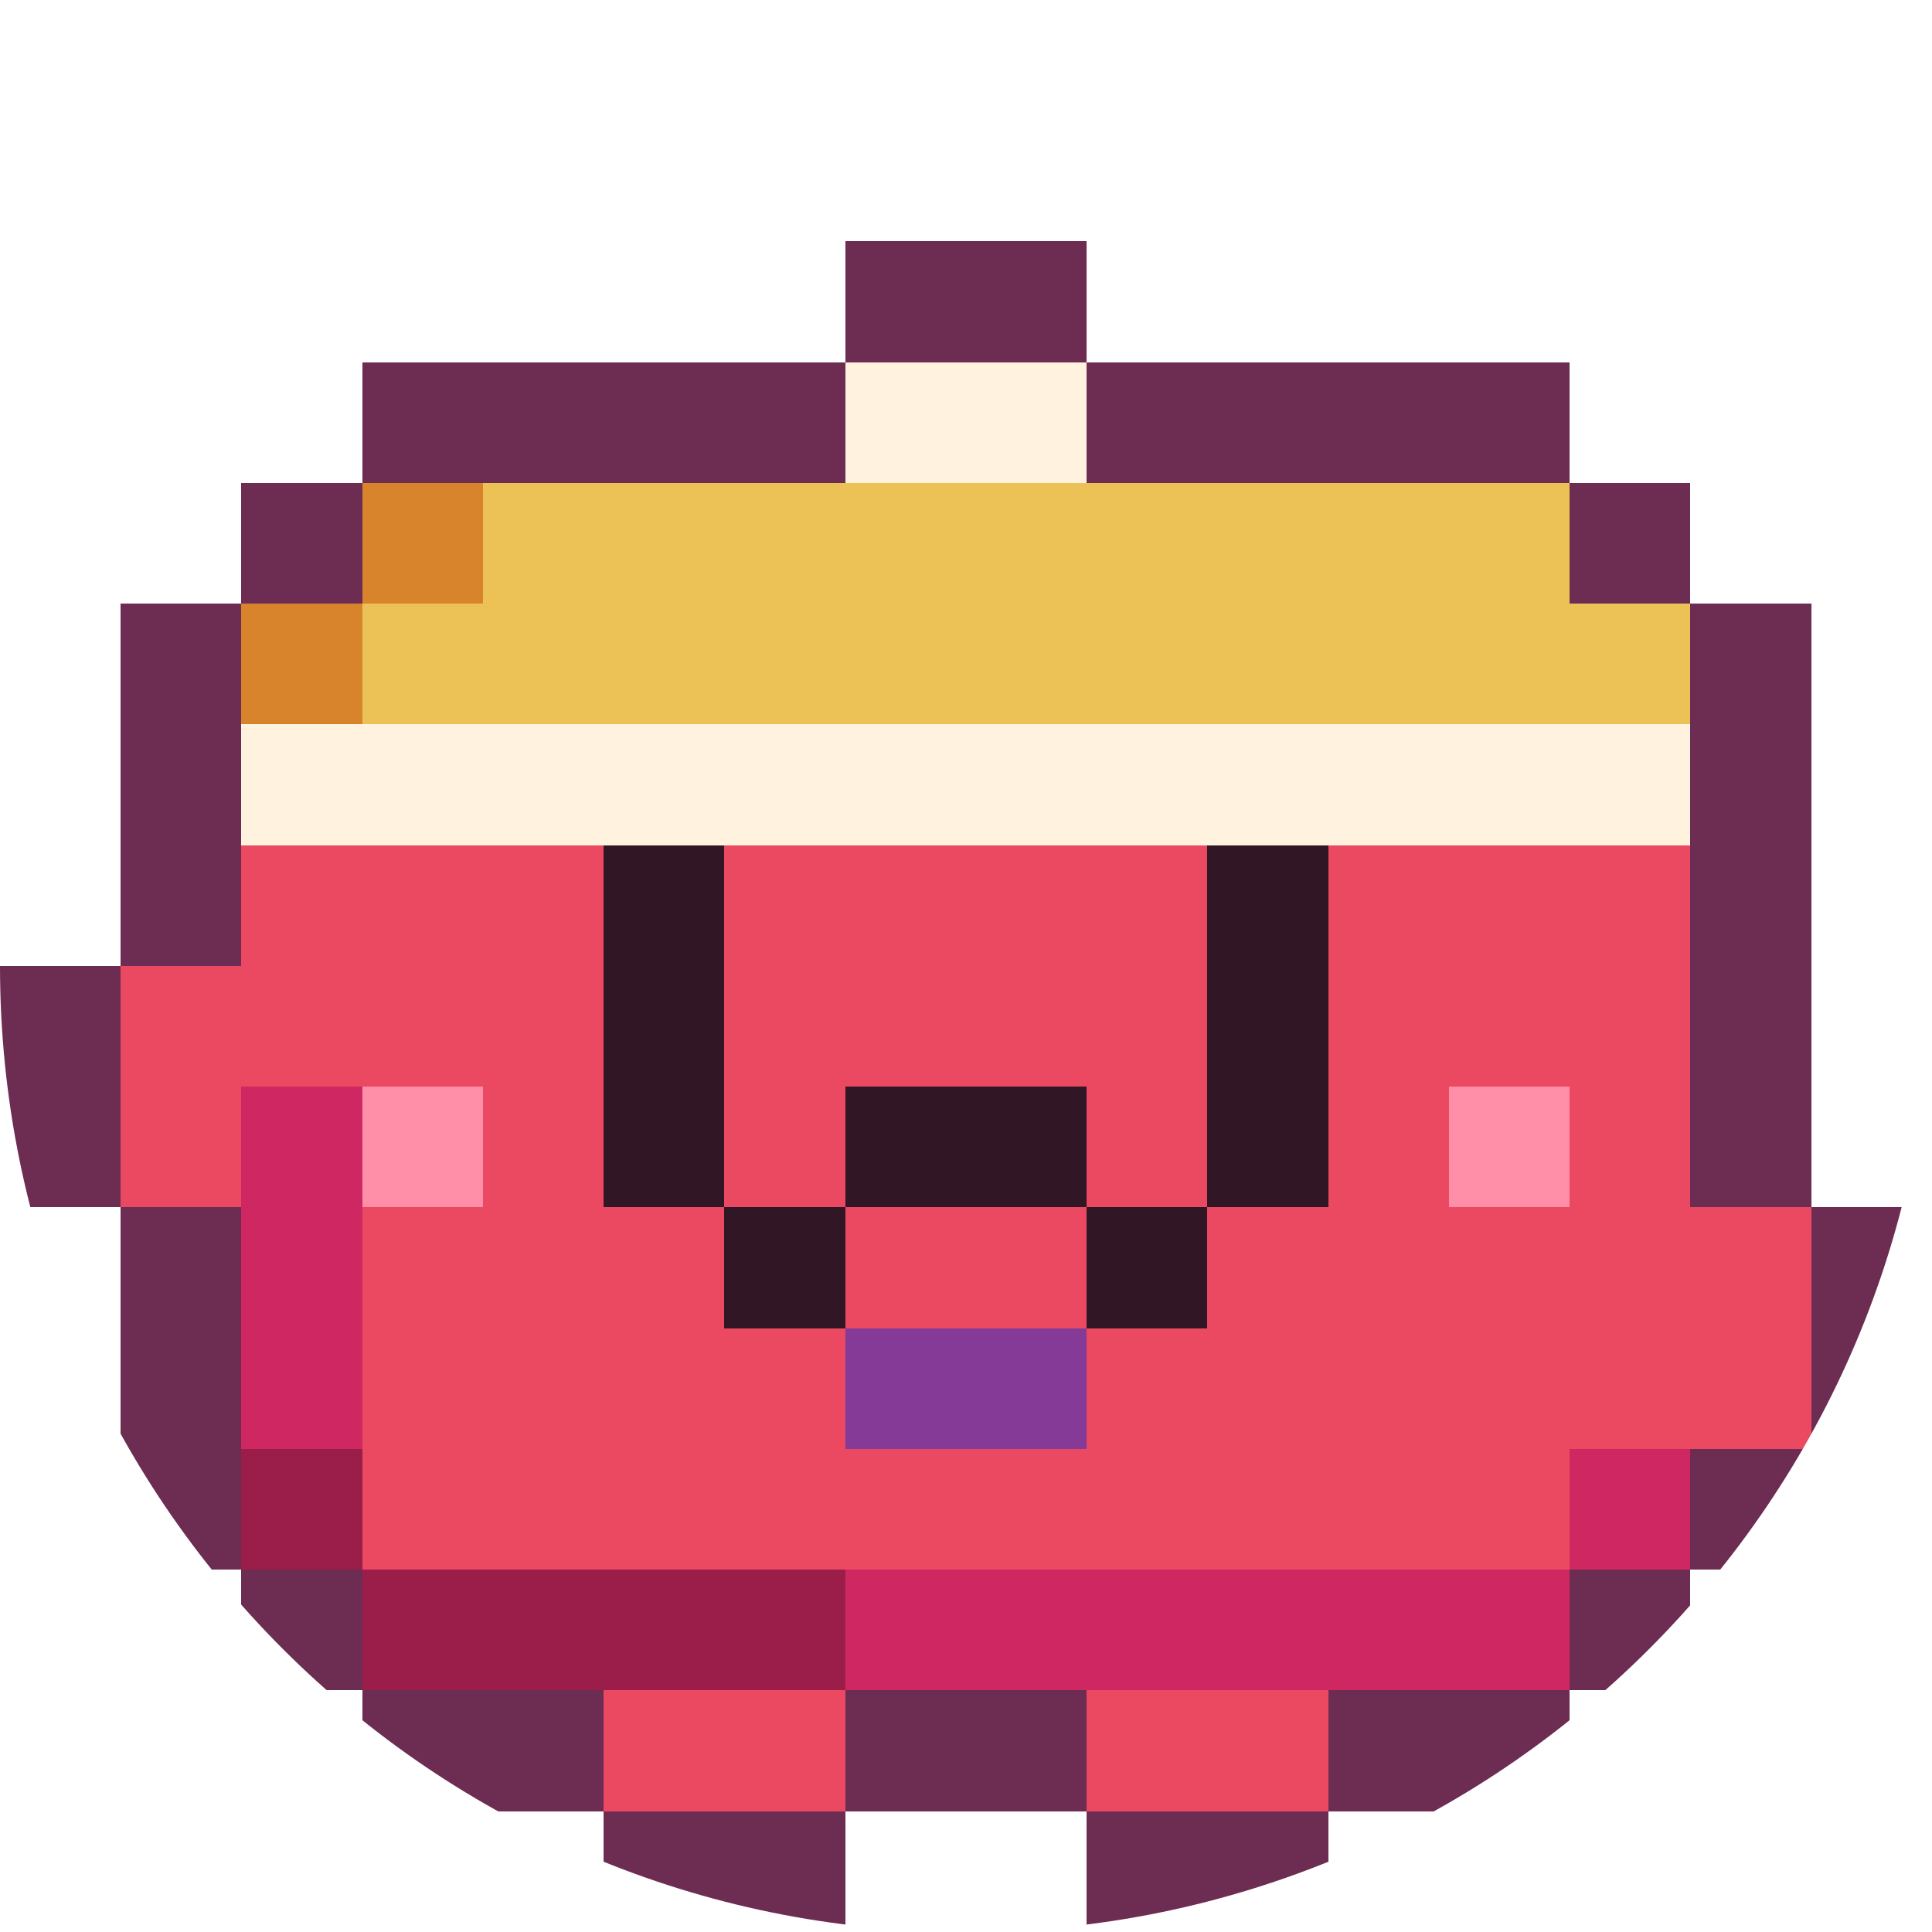
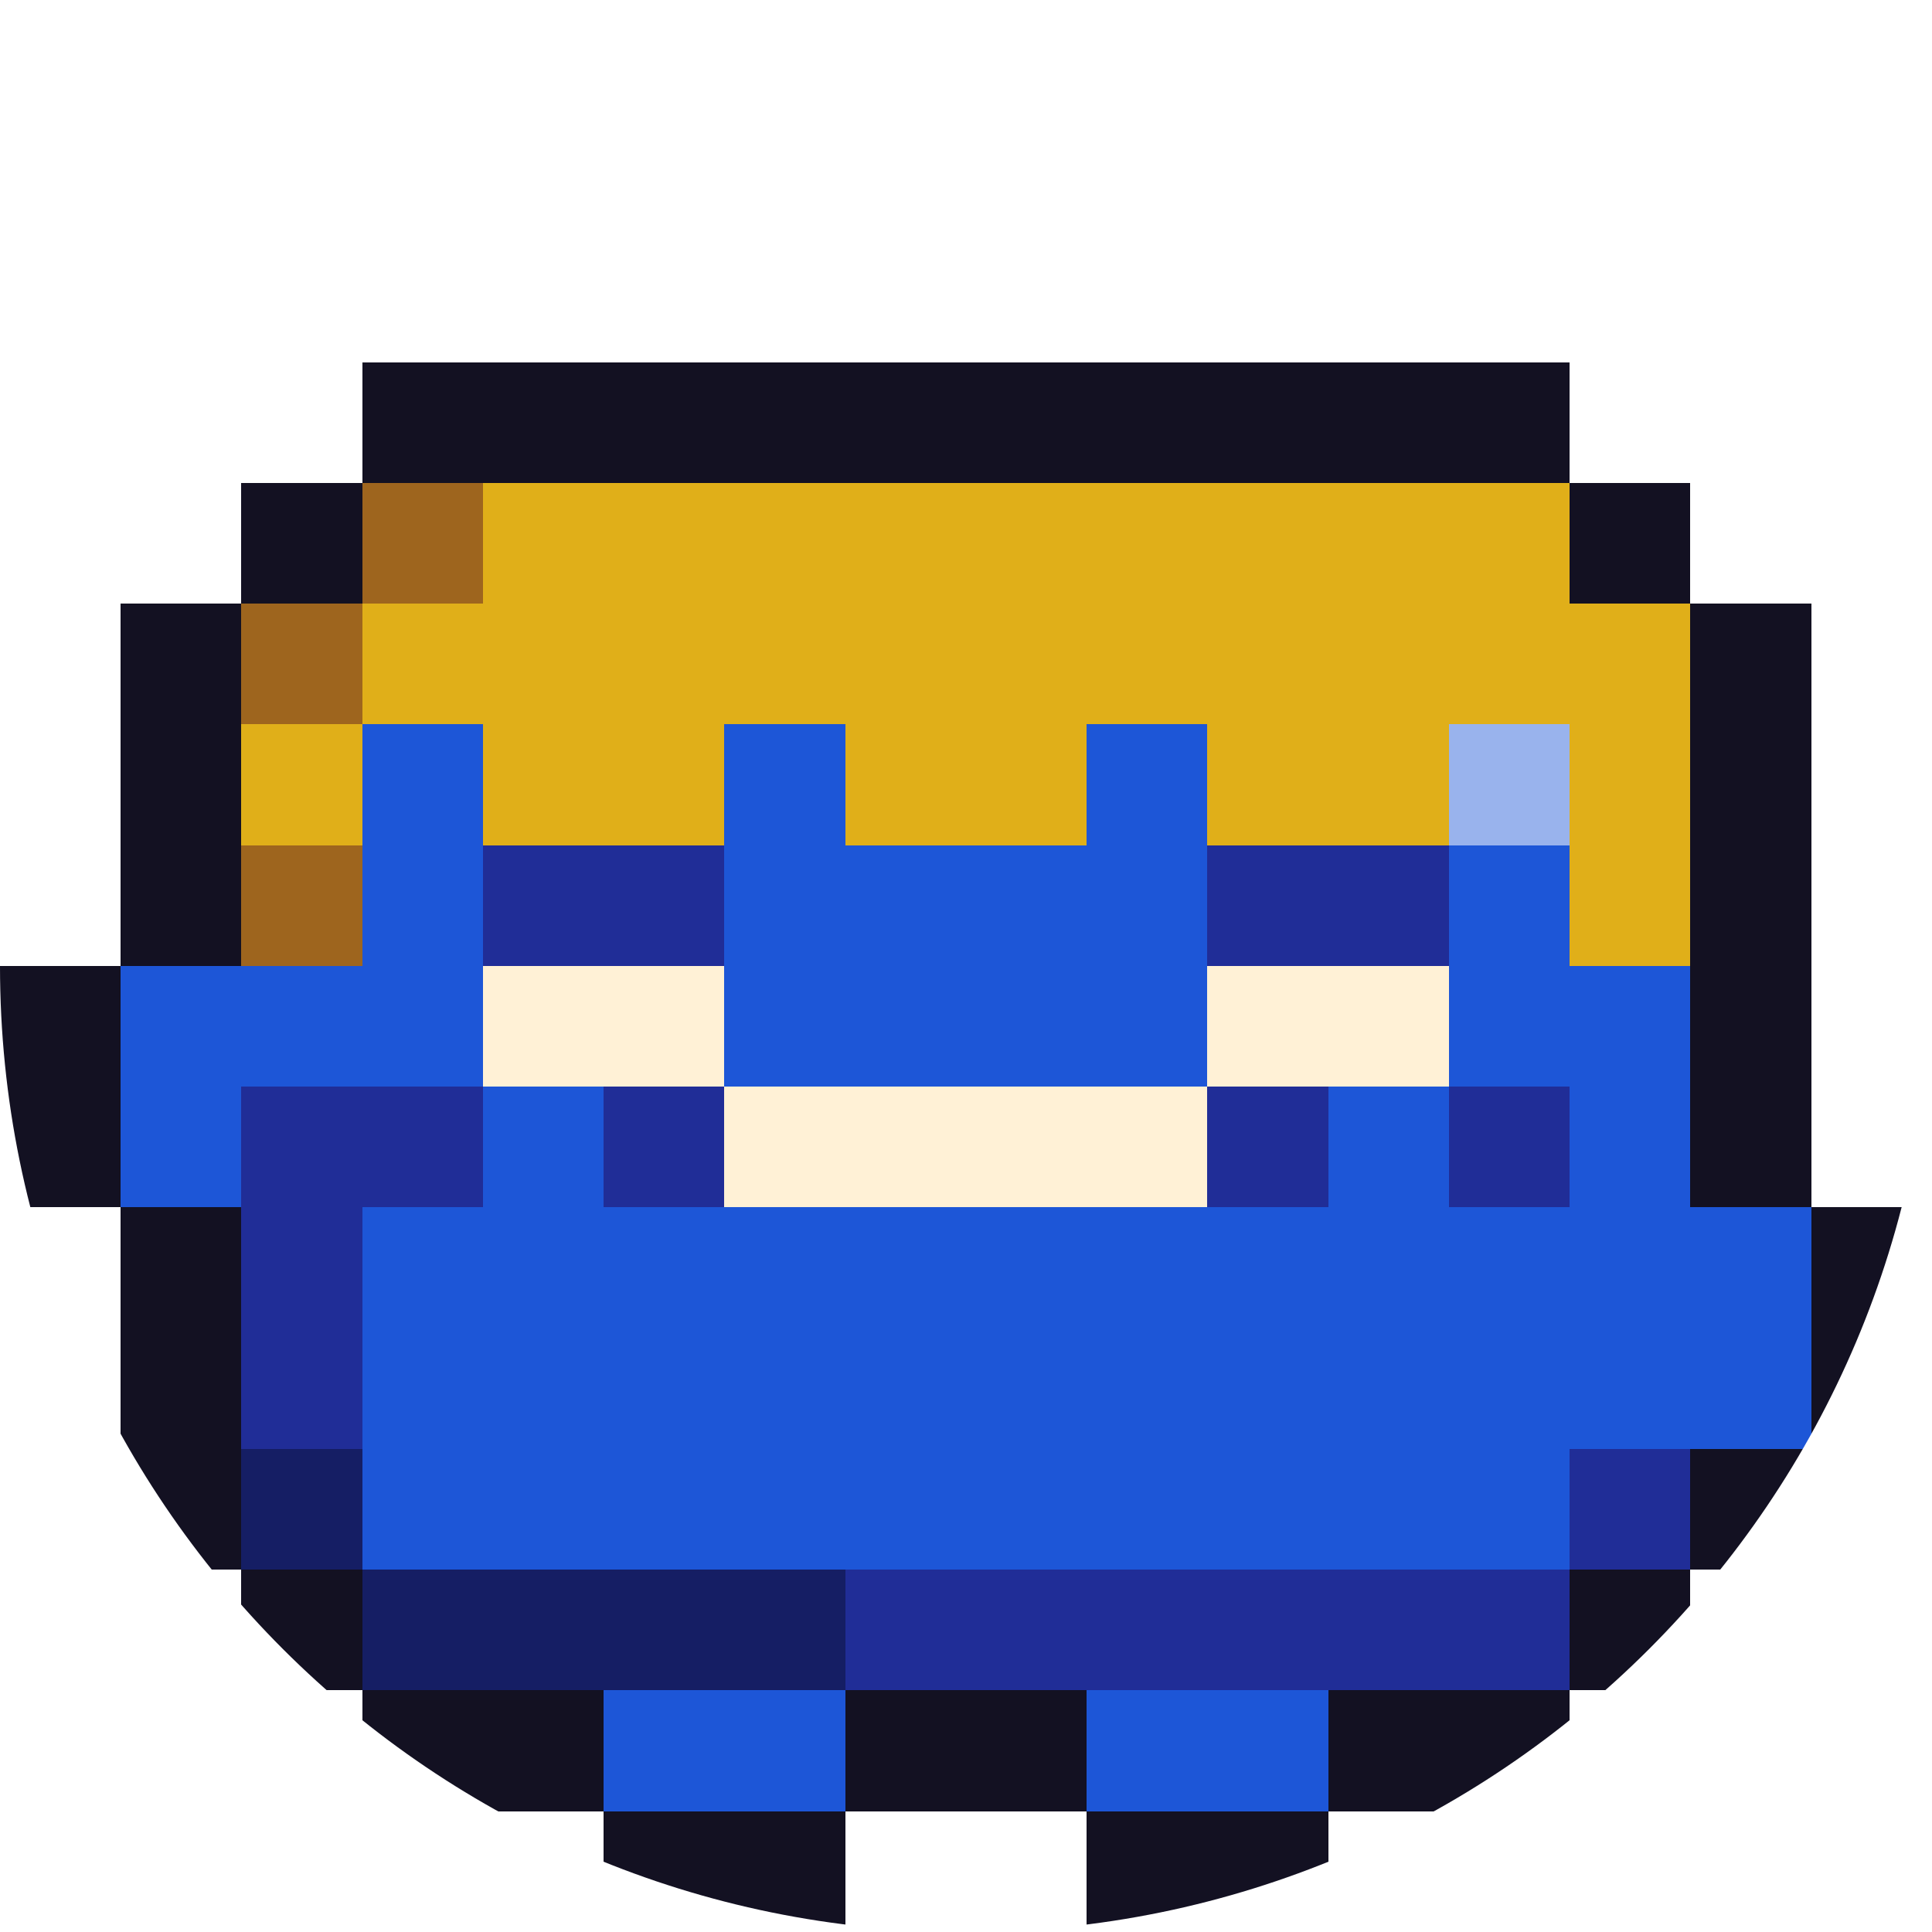
<svg xmlns="http://www.w3.org/2000/svg" width="128" height="128" viewBox="0 0 128 128" shape-rendering="crispEdges" role="presentation" aria-hidden="true">
  <defs>
    <clipPath id="clip">
      <circle cx="64" cy="64" r="64" />
    </clipPath>
  </defs>
  <g clip-path="url(#clip)">
-     <rect x="56" y="16" width="16" height="8" fill="#6D2C51" />
-     <rect x="24" y="24" width="32" height="8" fill="#6D2C51" />
-     <rect x="56" y="24" width="16" height="8" fill="#FFF3E0" />
-     <rect x="72" y="24" width="32" height="8" fill="#6D2C51" />
-     <rect x="16" y="32" width="8" height="8" fill="#6D2C51" />
-     <rect x="24" y="32" width="8" height="8" fill="#D7842D" />
-     <rect x="32" y="32" width="72" height="8" fill="#ECC155" />
-     <rect x="104" y="32" width="8" height="8" fill="#6D2C51" />
-     <rect x="8" y="40" width="8" height="8" fill="#6D2C51" />
-     <rect x="16" y="40" width="8" height="8" fill="#D7842D" />
-     <rect x="24" y="40" width="88" height="8" fill="#ECC155" />
-     <rect x="112" y="40" width="8" height="8" fill="#6D2C51" />
-     <rect x="8" y="48" width="8" height="8" fill="#6D2C51" />
-     <rect x="16" y="48" width="96" height="8" fill="#FFF3E0" />
-     <rect x="112" y="48" width="8" height="8" fill="#6D2C51" />
-     <rect x="8" y="56" width="8" height="8" fill="#6D2C51" />
-     <rect x="16" y="56" width="24" height="8" fill="#EB4861" />
-     <rect x="40" y="56" width="8" height="8" fill="#311626" />
-     <rect x="48" y="56" width="32" height="8" fill="#EB4861" />
-     <rect x="80" y="56" width="8" height="8" fill="#311626" />
-     <rect x="88" y="56" width="24" height="8" fill="#EB4861" />
-     <rect x="112" y="56" width="8" height="8" fill="#6D2C51" />
-     <rect x="0" y="64" width="8" height="8" fill="#6D2C51" />
-     <rect x="8" y="64" width="32" height="8" fill="#EB4861" />
-     <rect x="40" y="64" width="8" height="8" fill="#311626" />
-     <rect x="48" y="64" width="32" height="8" fill="#EB4861" />
-     <rect x="80" y="64" width="8" height="8" fill="#311626" />
-     <rect x="88" y="64" width="24" height="8" fill="#EB4861" />
-     <rect x="112" y="64" width="8" height="8" fill="#6D2C51" />
-     <rect x="0" y="72" width="8" height="8" fill="#6D2C51" />
-     <rect x="8" y="72" width="8" height="8" fill="#EB4861" />
-     <rect x="16" y="72" width="8" height="8" fill="#CF2762" />
-     <rect x="24" y="72" width="8" height="8" fill="#FF8FA8" />
-     <rect x="32" y="72" width="8" height="8" fill="#EB4861" />
-     <rect x="40" y="72" width="8" height="8" fill="#311626" />
-     <rect x="48" y="72" width="8" height="8" fill="#EB4861" />
-     <rect x="56" y="72" width="16" height="8" fill="#311626" />
-     <rect x="72" y="72" width="8" height="8" fill="#EB4861" />
-     <rect x="80" y="72" width="8" height="8" fill="#311626" />
-     <rect x="88" y="72" width="8" height="8" fill="#EB4861" />
-     <rect x="96" y="72" width="8" height="8" fill="#FF8FA8" />
-     <rect x="104" y="72" width="8" height="8" fill="#EB4861" />
-     <rect x="112" y="72" width="8" height="8" fill="#6D2C51" />
-     <rect x="8" y="80" width="8" height="8" fill="#6D2C51" />
-     <rect x="16" y="80" width="8" height="8" fill="#CF2762" />
-     <rect x="24" y="80" width="24" height="8" fill="#EB4861" />
-     <rect x="48" y="80" width="8" height="8" fill="#311626" />
-     <rect x="56" y="80" width="16" height="8" fill="#EB4861" />
-     <rect x="72" y="80" width="8" height="8" fill="#311626" />
-     <rect x="80" y="80" width="40" height="8" fill="#EB4861" />
-     <rect x="120" y="80" width="8" height="8" fill="#6D2C51" />
-     <rect x="8" y="88" width="8" height="8" fill="#6D2C51" />
-     <rect x="16" y="88" width="8" height="8" fill="#CF2762" />
-     <rect x="24" y="88" width="32" height="8" fill="#EB4861" />
-     <rect x="56" y="88" width="16" height="8" fill="#853A97" />
-     <rect x="72" y="88" width="48" height="8" fill="#EB4861" />
-     <rect x="120" y="88" width="8" height="8" fill="#6D2C51" />
-     <rect x="8" y="96" width="8" height="8" fill="#6D2C51" />
-     <rect x="16" y="96" width="8" height="8" fill="#9B1D4A" />
-     <rect x="24" y="96" width="80" height="8" fill="#EB4861" />
-     <rect x="104" y="96" width="8" height="8" fill="#CF2762" />
-     <rect x="112" y="96" width="8" height="8" fill="#6D2C51" />
-     <rect x="16" y="104" width="8" height="8" fill="#6D2C51" />
-     <rect x="24" y="104" width="32" height="8" fill="#9B1D4A" />
-     <rect x="56" y="104" width="48" height="8" fill="#CF2762" />
-     <rect x="104" y="104" width="8" height="8" fill="#6D2C51" />
-     <rect x="24" y="112" width="16" height="8" fill="#6D2C51" />
-     <rect x="40" y="112" width="16" height="8" fill="#EB4861" />
-     <rect x="56" y="112" width="16" height="8" fill="#6D2C51" />
-     <rect x="72" y="112" width="16" height="8" fill="#EB4861" />
-     <rect x="88" y="112" width="16" height="8" fill="#6D2C51" />
-     <rect x="40" y="120" width="16" height="8" fill="#6D2C51" />
-     <rect x="72" y="120" width="16" height="8" fill="#6D2C51" />
+     <rect x="24" y="24" width="80" height="8" fill="#131122" />
+     <rect x="16" y="32" width="8" height="8" fill="#131122" />
+     <rect x="24" y="32" width="8" height="8" fill="#9E651E" />
+     <rect x="32" y="32" width="72" height="8" fill="#E0AF19" />
+     <rect x="104" y="32" width="8" height="8" fill="#131122" />
+     <rect x="8" y="40" width="8" height="8" fill="#131122" />
+     <rect x="16" y="40" width="8" height="8" fill="#9E651E" />
+     <rect x="24" y="40" width="88" height="8" fill="#E0AF19" />
+     <rect x="112" y="40" width="8" height="8" fill="#131122" />
+     <rect x="8" y="48" width="8" height="8" fill="#131122" />
+     <rect x="16" y="48" width="8" height="8" fill="#E0AF19" />
+     <rect x="24" y="48" width="8" height="8" fill="#1D56D7" />
+     <rect x="32" y="48" width="16" height="8" fill="#E0AF19" />
+     <rect x="48" y="48" width="8" height="8" fill="#1D56D7" />
+     <rect x="56" y="48" width="16" height="8" fill="#E0AF19" />
+     <rect x="72" y="48" width="8" height="8" fill="#1D56D7" />
+     <rect x="80" y="48" width="16" height="8" fill="#E0AF19" />
+     <rect x="96" y="48" width="8" height="8" fill="#99B3ED" />
+     <rect x="104" y="48" width="8" height="8" fill="#E0AF19" />
+     <rect x="112" y="48" width="8" height="8" fill="#131122" />
+     <rect x="8" y="56" width="8" height="8" fill="#131122" />
+     <rect x="16" y="56" width="8" height="8" fill="#9E651E" />
+     <rect x="24" y="56" width="8" height="8" fill="#1D56D7" />
+     <rect x="32" y="56" width="16" height="8" fill="#202D97" />
+     <rect x="48" y="56" width="32" height="8" fill="#1D56D7" />
+     <rect x="80" y="56" width="16" height="8" fill="#202D97" />
+     <rect x="96" y="56" width="8" height="8" fill="#1D56D7" />
+     <rect x="104" y="56" width="8" height="8" fill="#E0AF19" />
+     <rect x="112" y="56" width="8" height="8" fill="#131122" />
+     <rect x="0" y="64" width="8" height="8" fill="#131122" />
+     <rect x="8" y="64" width="24" height="8" fill="#1D56D7" />
+     <rect x="32" y="64" width="16" height="8" fill="#FFF1D6" />
+     <rect x="48" y="64" width="32" height="8" fill="#1D56D7" />
+     <rect x="80" y="64" width="16" height="8" fill="#FFF1D6" />
+     <rect x="96" y="64" width="16" height="8" fill="#1D56D7" />
+     <rect x="112" y="64" width="8" height="8" fill="#131122" />
+     <rect x="0" y="72" width="8" height="8" fill="#131122" />
+     <rect x="8" y="72" width="8" height="8" fill="#1D56D7" />
+     <rect x="16" y="72" width="16" height="8" fill="#202D97" />
+     <rect x="32" y="72" width="8" height="8" fill="#1D56D7" />
+     <rect x="40" y="72" width="8" height="8" fill="#202D97" />
+     <rect x="48" y="72" width="32" height="8" fill="#FFF1D6" />
+     <rect x="80" y="72" width="8" height="8" fill="#202D97" />
+     <rect x="88" y="72" width="8" height="8" fill="#1D56D7" />
+     <rect x="96" y="72" width="8" height="8" fill="#202D97" />
+     <rect x="104" y="72" width="8" height="8" fill="#1D56D7" />
+     <rect x="112" y="72" width="8" height="8" fill="#131122" />
+     <rect x="8" y="80" width="8" height="8" fill="#131122" />
+     <rect x="16" y="80" width="8" height="8" fill="#202D97" />
+     <rect x="24" y="80" width="96" height="8" fill="#1D56D7" />
+     <rect x="120" y="80" width="8" height="8" fill="#131122" />
+     <rect x="8" y="88" width="8" height="8" fill="#131122" />
+     <rect x="16" y="88" width="8" height="8" fill="#202D97" />
+     <rect x="24" y="88" width="96" height="8" fill="#1D56D7" />
+     <rect x="120" y="88" width="8" height="8" fill="#131122" />
+     <rect x="8" y="96" width="8" height="8" fill="#131122" />
+     <rect x="16" y="96" width="8" height="8" fill="#151E64" />
+     <rect x="24" y="96" width="80" height="8" fill="#1D56D7" />
+     <rect x="104" y="96" width="8" height="8" fill="#202D97" />
+     <rect x="112" y="96" width="8" height="8" fill="#131122" />
+     <rect x="16" y="104" width="8" height="8" fill="#131122" />
+     <rect x="24" y="104" width="32" height="8" fill="#151E64" />
+     <rect x="56" y="104" width="48" height="8" fill="#202D97" />
+     <rect x="104" y="104" width="8" height="8" fill="#131122" />
+     <rect x="24" y="112" width="16" height="8" fill="#131122" />
+     <rect x="40" y="112" width="16" height="8" fill="#1D56D7" />
+     <rect x="56" y="112" width="16" height="8" fill="#131122" />
+     <rect x="72" y="112" width="16" height="8" fill="#1D56D7" />
+     <rect x="88" y="112" width="16" height="8" fill="#131122" />
+     <rect x="40" y="120" width="16" height="8" fill="#131122" />
+     <rect x="72" y="120" width="16" height="8" fill="#131122" />
  </g>
</svg>
